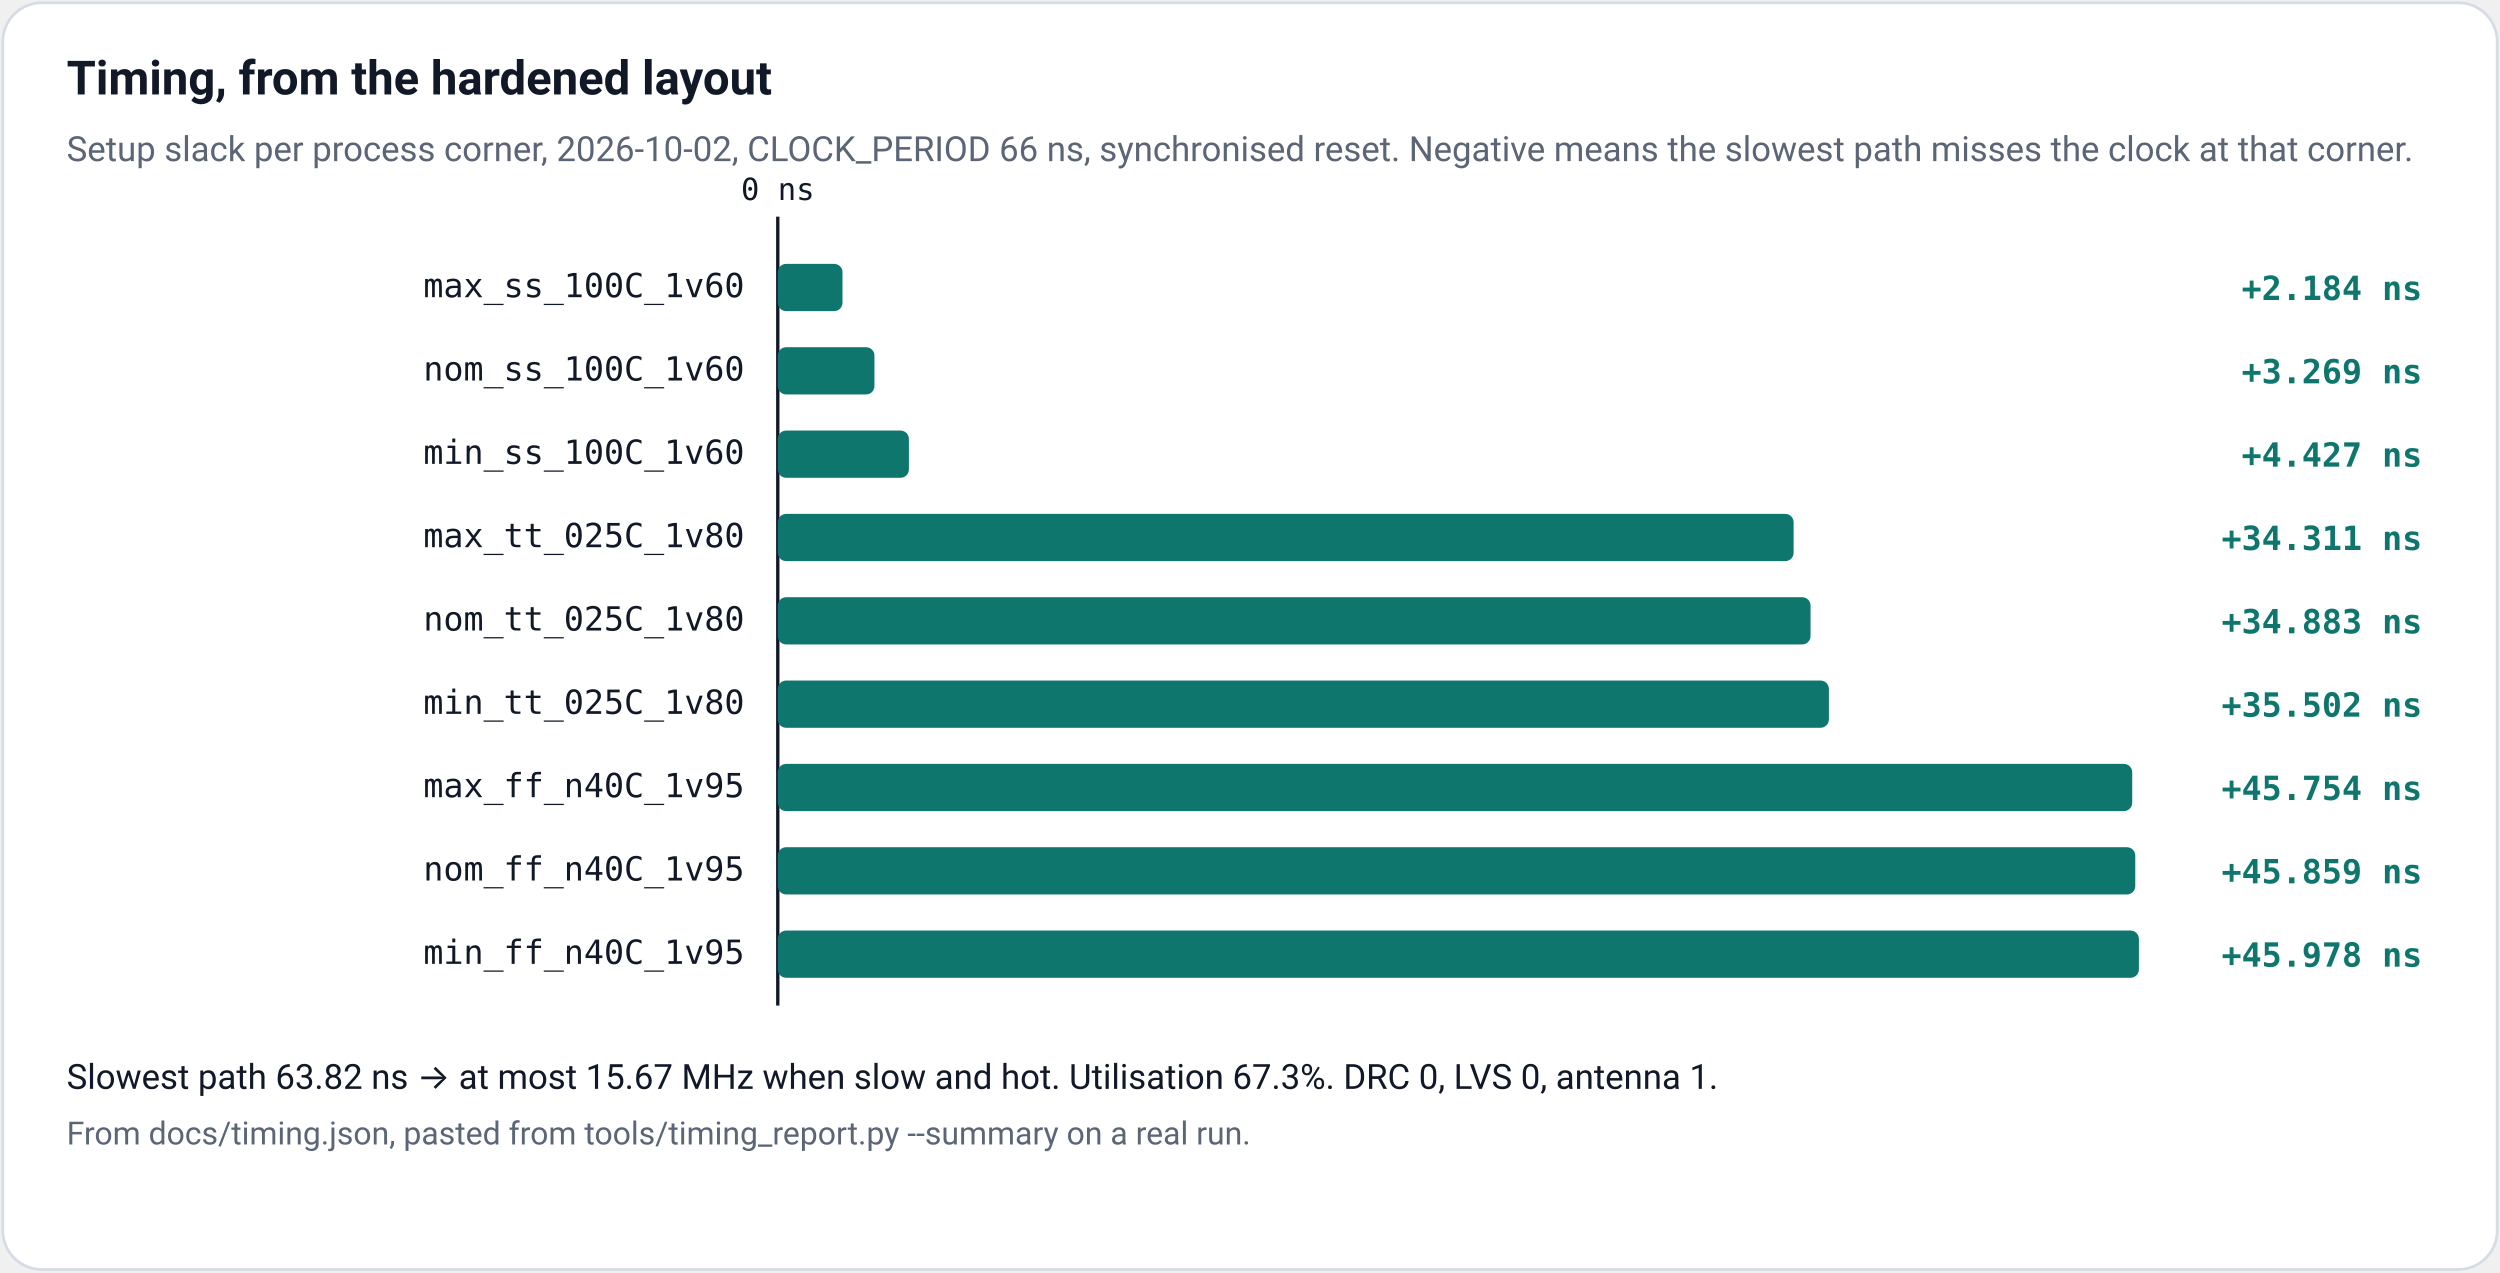
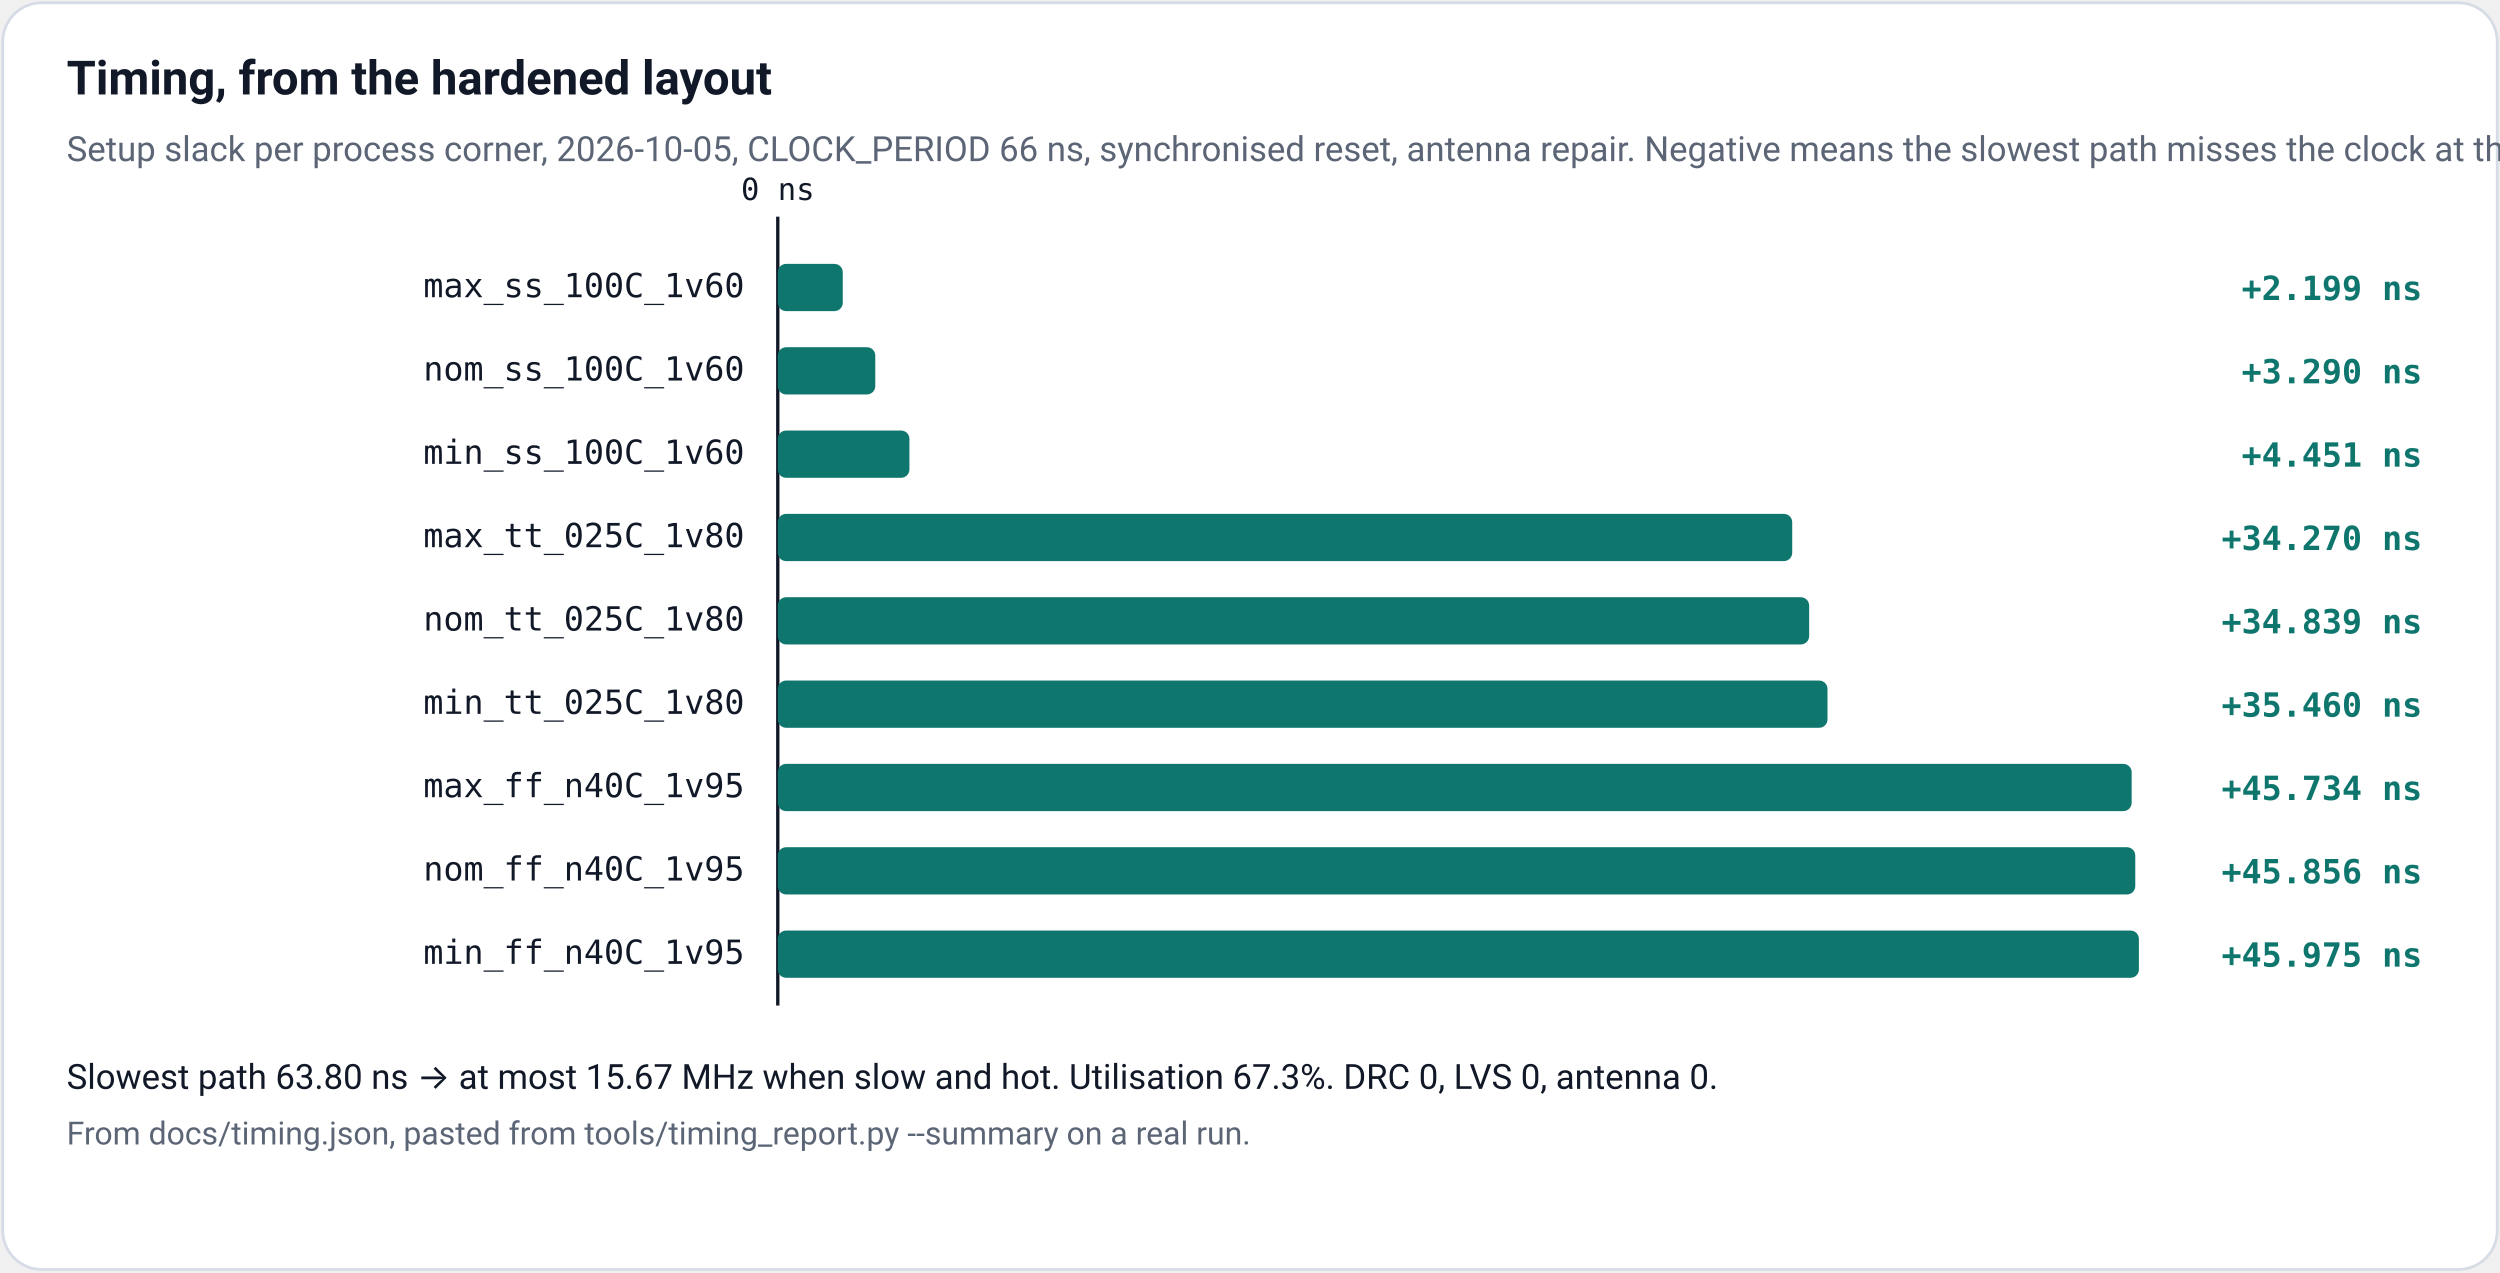
<svg xmlns="http://www.w3.org/2000/svg" viewBox="0 0 900 458" width="900" height="458" role="img" aria-label="Timing, from the hardened layout">
  <rect x="1" y="1" width="898" height="456" rx="14" fill="#ffffff" stroke="#d6dce5" />
  <text x="24" y="34" style="font-family:ui-sans-serif,system-ui,-apple-system,'Segoe UI',Roboto,sans-serif;font-size:17px;font-weight:700" fill="#111827">Timing, from the hardened layout</text>
-   <text x="24" y="58" style="font-family:ui-sans-serif,system-ui,-apple-system,'Segoe UI',Roboto,sans-serif;font-size:12.5px" fill="#5b6576">Setup slack per process corner, 2026-10-02, CLOCK_PERIOD 66 ns, synchronised reset. Negative means the slowest path misses the clock at that corner.</text>
+   <text x="24" y="58" style="font-family:ui-sans-serif,system-ui,-apple-system,'Segoe UI',Roboto,sans-serif;font-size:12.5px" fill="#5b6576">Setup slack per process corner, 2026-10-05, CLOCK_PERIOD 66 ns, synchronised reset, antenna repair. Negative means the slowest path misses the clock at that corner.</text>
  <line x1="280.0" y1="78" x2="280.0" y2="362" stroke="#111827" stroke-width="1.2" />
  <text x="280.0" y="72" text-anchor="middle" style="font-family:ui-monospace,SFMono-Regular,Menlo,Consolas,monospace;font-size:11px" fill="#111827">0 ns</text>
  <text x="268" y="107" text-anchor="end" style="font-family:ui-monospace,SFMono-Regular,Menlo,Consolas,monospace;font-size:12px" fill="#111827">max_ss_100C_1v60</text>
-   <rect x="280.0" y="95" width="23.3" height="17" rx="3" fill="#0f766e" />
-   <text x="872" y="108" text-anchor="end" style="font-family:ui-monospace,SFMono-Regular,Menlo,Consolas,monospace;font-size:12px;font-weight:600" fill="#0f766e">+2.184 ns</text>
+   <rect x="280.0" y="95" width="23.4" height="17" rx="3" fill="#0f766e" />
+   <text x="872" y="108" text-anchor="end" style="font-family:ui-monospace,SFMono-Regular,Menlo,Consolas,monospace;font-size:12px;font-weight:600" fill="#0f766e">+2.199 ns</text>
  <text x="268" y="137" text-anchor="end" style="font-family:ui-monospace,SFMono-Regular,Menlo,Consolas,monospace;font-size:12px" fill="#111827">nom_ss_100C_1v60</text>
-   <rect x="280.0" y="125" width="34.8" height="17" rx="3" fill="#0f766e" />
-   <text x="872" y="138" text-anchor="end" style="font-family:ui-monospace,SFMono-Regular,Menlo,Consolas,monospace;font-size:12px;font-weight:600" fill="#0f766e">+3.269 ns</text>
+   <rect x="280.0" y="125" width="35.1" height="17" rx="3" fill="#0f766e" />
+   <text x="872" y="138" text-anchor="end" style="font-family:ui-monospace,SFMono-Regular,Menlo,Consolas,monospace;font-size:12px;font-weight:600" fill="#0f766e">+3.290 ns</text>
  <text x="268" y="167" text-anchor="end" style="font-family:ui-monospace,SFMono-Regular,Menlo,Consolas,monospace;font-size:12px" fill="#111827">min_ss_100C_1v60</text>
-   <rect x="280.0" y="155" width="47.2" height="17" rx="3" fill="#0f766e" />
-   <text x="872" y="168" text-anchor="end" style="font-family:ui-monospace,SFMono-Regular,Menlo,Consolas,monospace;font-size:12px;font-weight:600" fill="#0f766e">+4.427 ns</text>
+   <rect x="280.0" y="155" width="47.4" height="17" rx="3" fill="#0f766e" />
+   <text x="872" y="168" text-anchor="end" style="font-family:ui-monospace,SFMono-Regular,Menlo,Consolas,monospace;font-size:12px;font-weight:600" fill="#0f766e">+4.451 ns</text>
  <text x="268" y="197" text-anchor="end" style="font-family:ui-monospace,SFMono-Regular,Menlo,Consolas,monospace;font-size:12px" fill="#111827">max_tt_025C_1v80</text>
-   <rect x="280.0" y="185" width="365.7" height="17" rx="3" fill="#0f766e" />
-   <text x="872" y="198" text-anchor="end" style="font-family:ui-monospace,SFMono-Regular,Menlo,Consolas,monospace;font-size:12px;font-weight:600" fill="#0f766e">+34.311 ns</text>
+   <rect x="280.0" y="185" width="365.2" height="17" rx="3" fill="#0f766e" />
+   <text x="872" y="198" text-anchor="end" style="font-family:ui-monospace,SFMono-Regular,Menlo,Consolas,monospace;font-size:12px;font-weight:600" fill="#0f766e">+34.270 ns</text>
  <text x="268" y="227" text-anchor="end" style="font-family:ui-monospace,SFMono-Regular,Menlo,Consolas,monospace;font-size:12px" fill="#111827">nom_tt_025C_1v80</text>
-   <rect x="280.0" y="215" width="371.8" height="17" rx="3" fill="#0f766e" />
-   <text x="872" y="228" text-anchor="end" style="font-family:ui-monospace,SFMono-Regular,Menlo,Consolas,monospace;font-size:12px;font-weight:600" fill="#0f766e">+34.883 ns</text>
+   <rect x="280.0" y="215" width="371.3" height="17" rx="3" fill="#0f766e" />
+   <text x="872" y="228" text-anchor="end" style="font-family:ui-monospace,SFMono-Regular,Menlo,Consolas,monospace;font-size:12px;font-weight:600" fill="#0f766e">+34.839 ns</text>
  <text x="268" y="257" text-anchor="end" style="font-family:ui-monospace,SFMono-Regular,Menlo,Consolas,monospace;font-size:12px" fill="#111827">min_tt_025C_1v80</text>
-   <rect x="280.0" y="245" width="378.4" height="17" rx="3" fill="#0f766e" />
-   <text x="872" y="258" text-anchor="end" style="font-family:ui-monospace,SFMono-Regular,Menlo,Consolas,monospace;font-size:12px;font-weight:600" fill="#0f766e">+35.502 ns</text>
+   <rect x="280.0" y="245" width="377.9" height="17" rx="3" fill="#0f766e" />
+   <text x="872" y="258" text-anchor="end" style="font-family:ui-monospace,SFMono-Regular,Menlo,Consolas,monospace;font-size:12px;font-weight:600" fill="#0f766e">+35.460 ns</text>
  <text x="268" y="287" text-anchor="end" style="font-family:ui-monospace,SFMono-Regular,Menlo,Consolas,monospace;font-size:12px" fill="#111827">max_ff_n40C_1v95</text>
-   <rect x="280.0" y="275" width="487.6" height="17" rx="3" fill="#0f766e" />
-   <text x="872" y="288" text-anchor="end" style="font-family:ui-monospace,SFMono-Regular,Menlo,Consolas,monospace;font-size:12px;font-weight:600" fill="#0f766e">+45.754 ns</text>
+   <rect x="280.0" y="275" width="487.4" height="17" rx="3" fill="#0f766e" />
+   <text x="872" y="288" text-anchor="end" style="font-family:ui-monospace,SFMono-Regular,Menlo,Consolas,monospace;font-size:12px;font-weight:600" fill="#0f766e">+45.734 ns</text>
  <text x="268" y="317" text-anchor="end" style="font-family:ui-monospace,SFMono-Regular,Menlo,Consolas,monospace;font-size:12px" fill="#111827">nom_ff_n40C_1v95</text>
  <rect x="280.0" y="305" width="488.7" height="17" rx="3" fill="#0f766e" />
-   <text x="872" y="318" text-anchor="end" style="font-family:ui-monospace,SFMono-Regular,Menlo,Consolas,monospace;font-size:12px;font-weight:600" fill="#0f766e">+45.859 ns</text>
+   <text x="872" y="318" text-anchor="end" style="font-family:ui-monospace,SFMono-Regular,Menlo,Consolas,monospace;font-size:12px;font-weight:600" fill="#0f766e">+45.856 ns</text>
  <text x="268" y="347" text-anchor="end" style="font-family:ui-monospace,SFMono-Regular,Menlo,Consolas,monospace;font-size:12px" fill="#111827">min_ff_n40C_1v95</text>
  <rect x="280.0" y="335" width="490.0" height="17" rx="3" fill="#0f766e" />
-   <text x="872" y="348" text-anchor="end" style="font-family:ui-monospace,SFMono-Regular,Menlo,Consolas,monospace;font-size:12px;font-weight:600" fill="#0f766e">+45.978 ns</text>
-   <text x="24" y="392" style="font-family:ui-sans-serif,system-ui,-apple-system,'Segoe UI',Roboto,sans-serif;font-size:12.5px" fill="#111827">Slowest path 63.82 ns → at most 15.67 MHz when slow and hot. Utilisation 67.3%. DRC 0, LVS 0, antenna 1.</text>
+   <text x="872" y="348" text-anchor="end" style="font-family:ui-monospace,SFMono-Regular,Menlo,Consolas,monospace;font-size:12px;font-weight:600" fill="#0f766e">+45.975 ns</text>
+   <text x="24" y="392" style="font-family:ui-sans-serif,system-ui,-apple-system,'Segoe UI',Roboto,sans-serif;font-size:12.5px" fill="#111827">Slowest path 63.80 ns → at most 15.67 MHz when slow and hot. Utilisation 67.3%. DRC 0, LVS 0, antenna 0.</text>
  <text x="24" y="412" style="font-family:ui-sans-serif,system-ui,-apple-system,'Segoe UI',Roboto,sans-serif;font-size:11.5px" fill="#5b6576">From docs/timing.json, pasted from tools/timing_report.py --summary on a real run.</text>
</svg>
